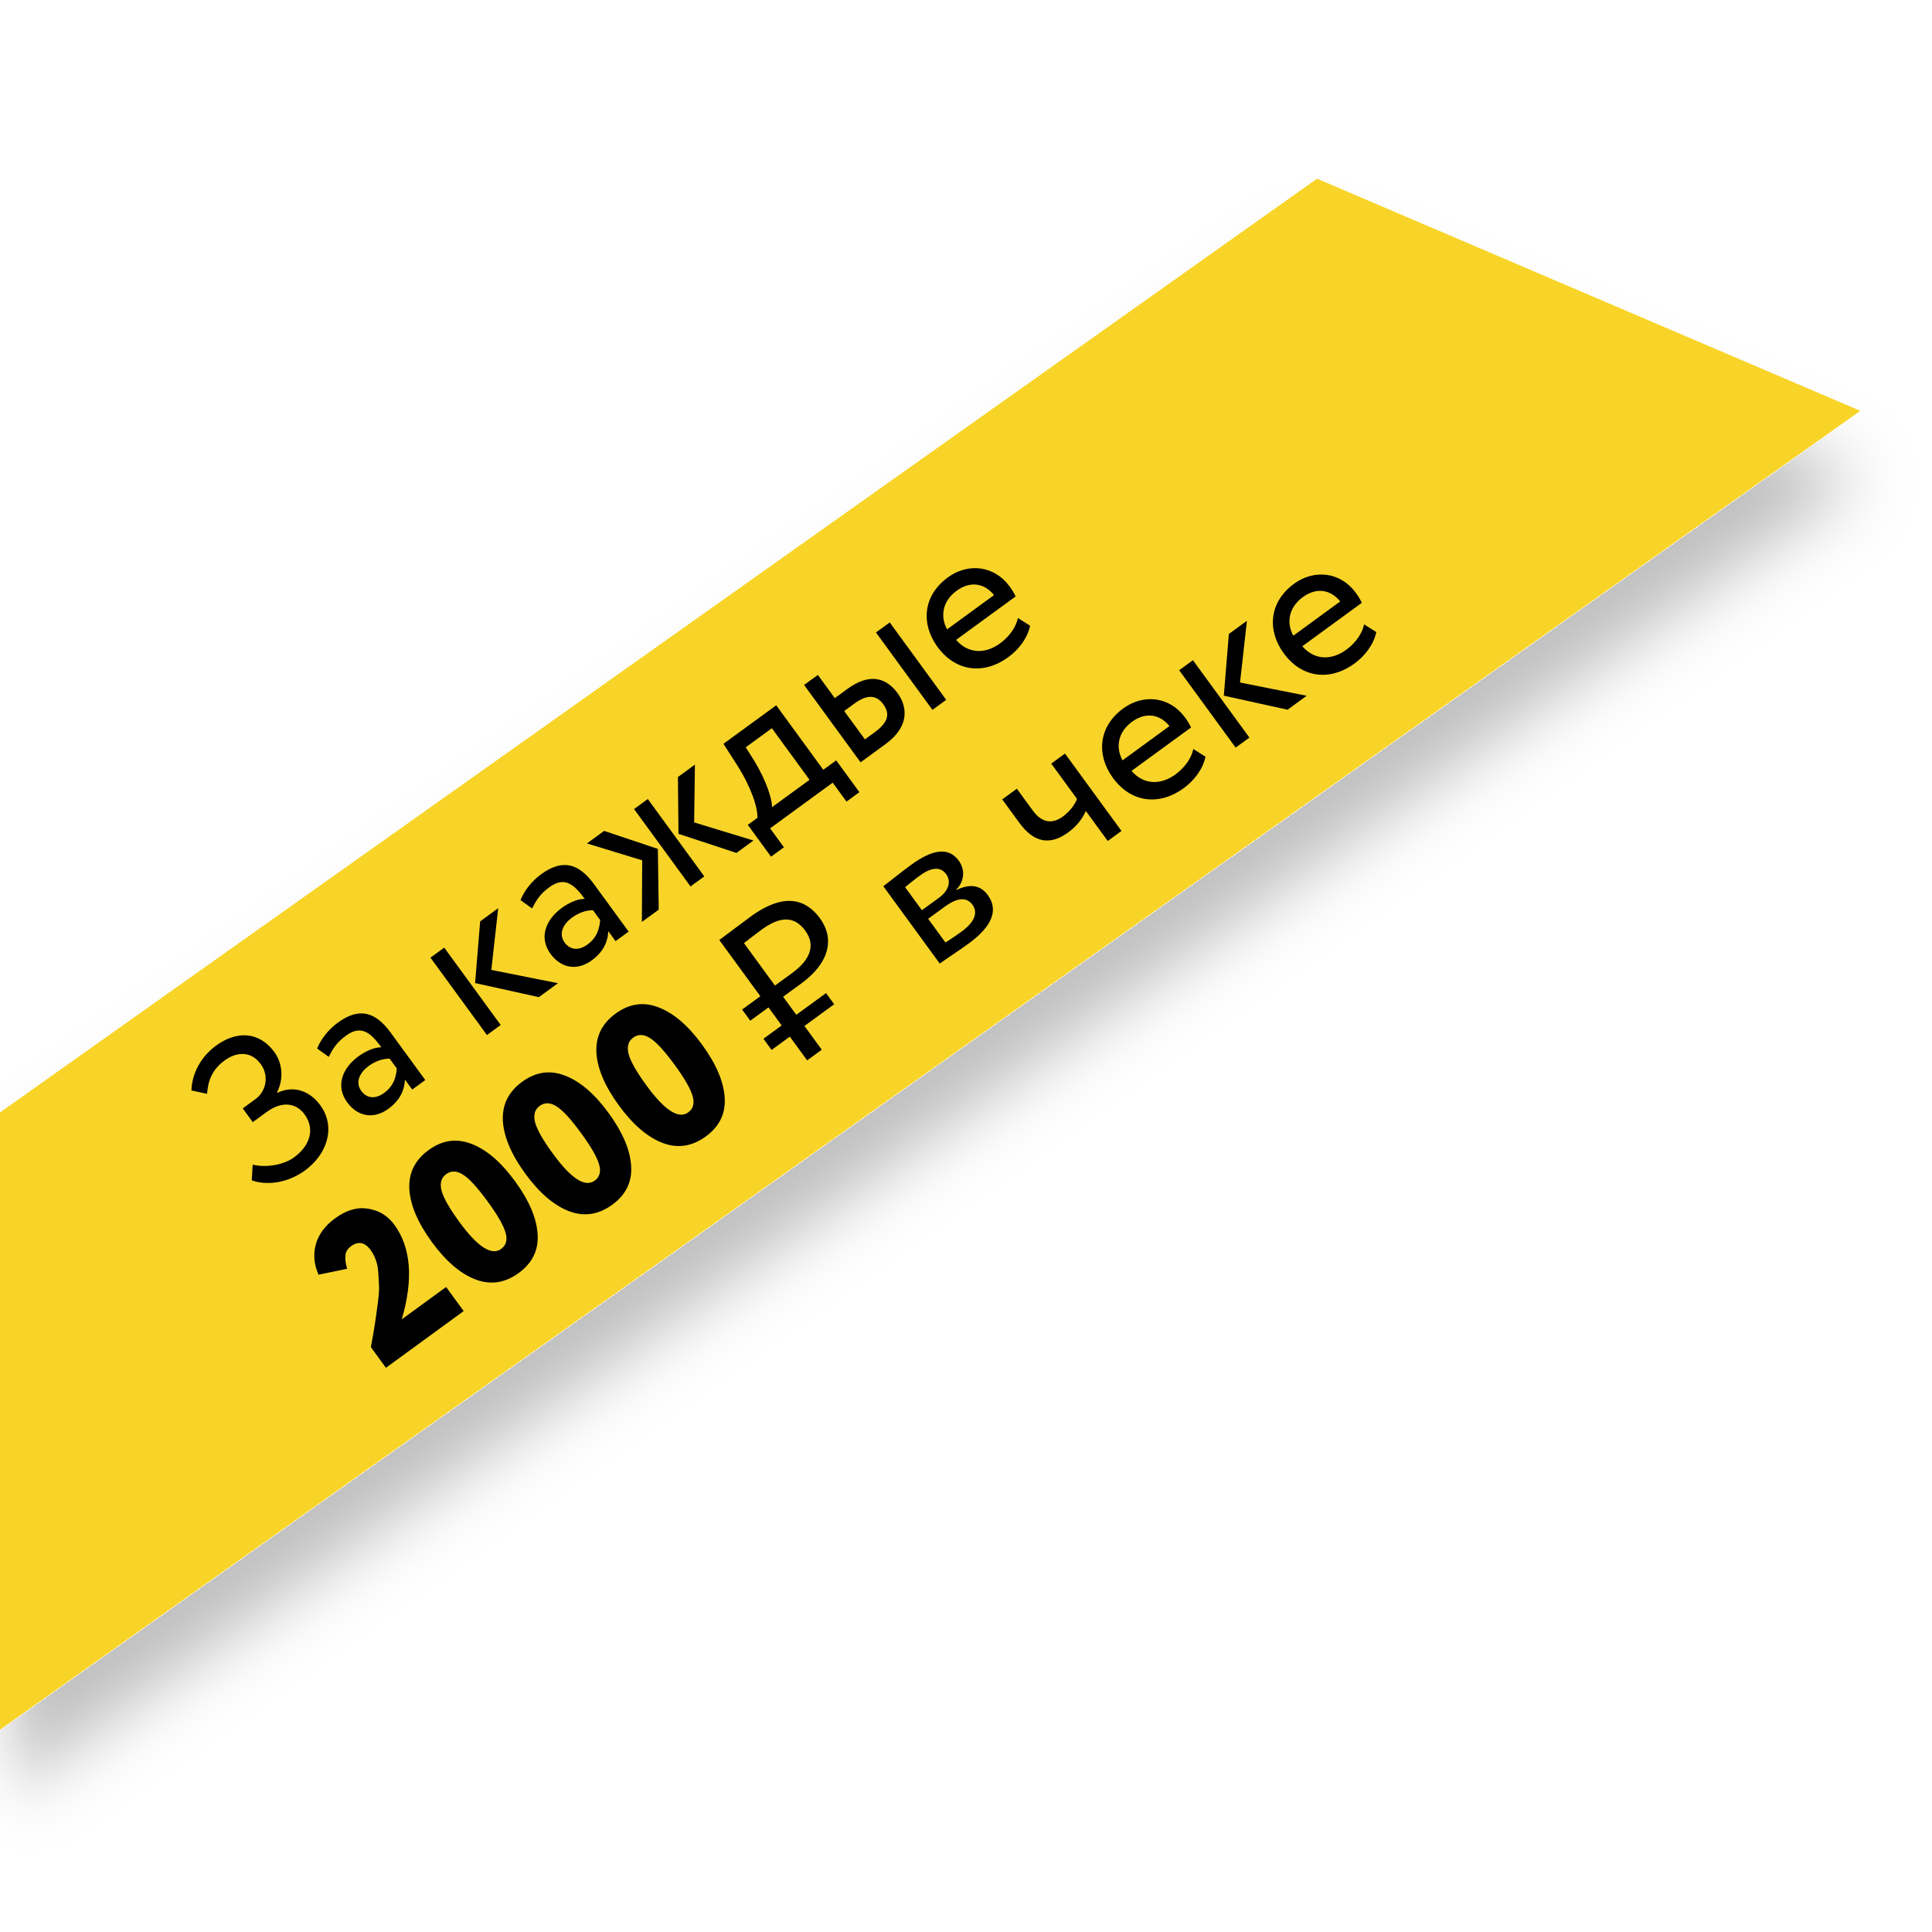
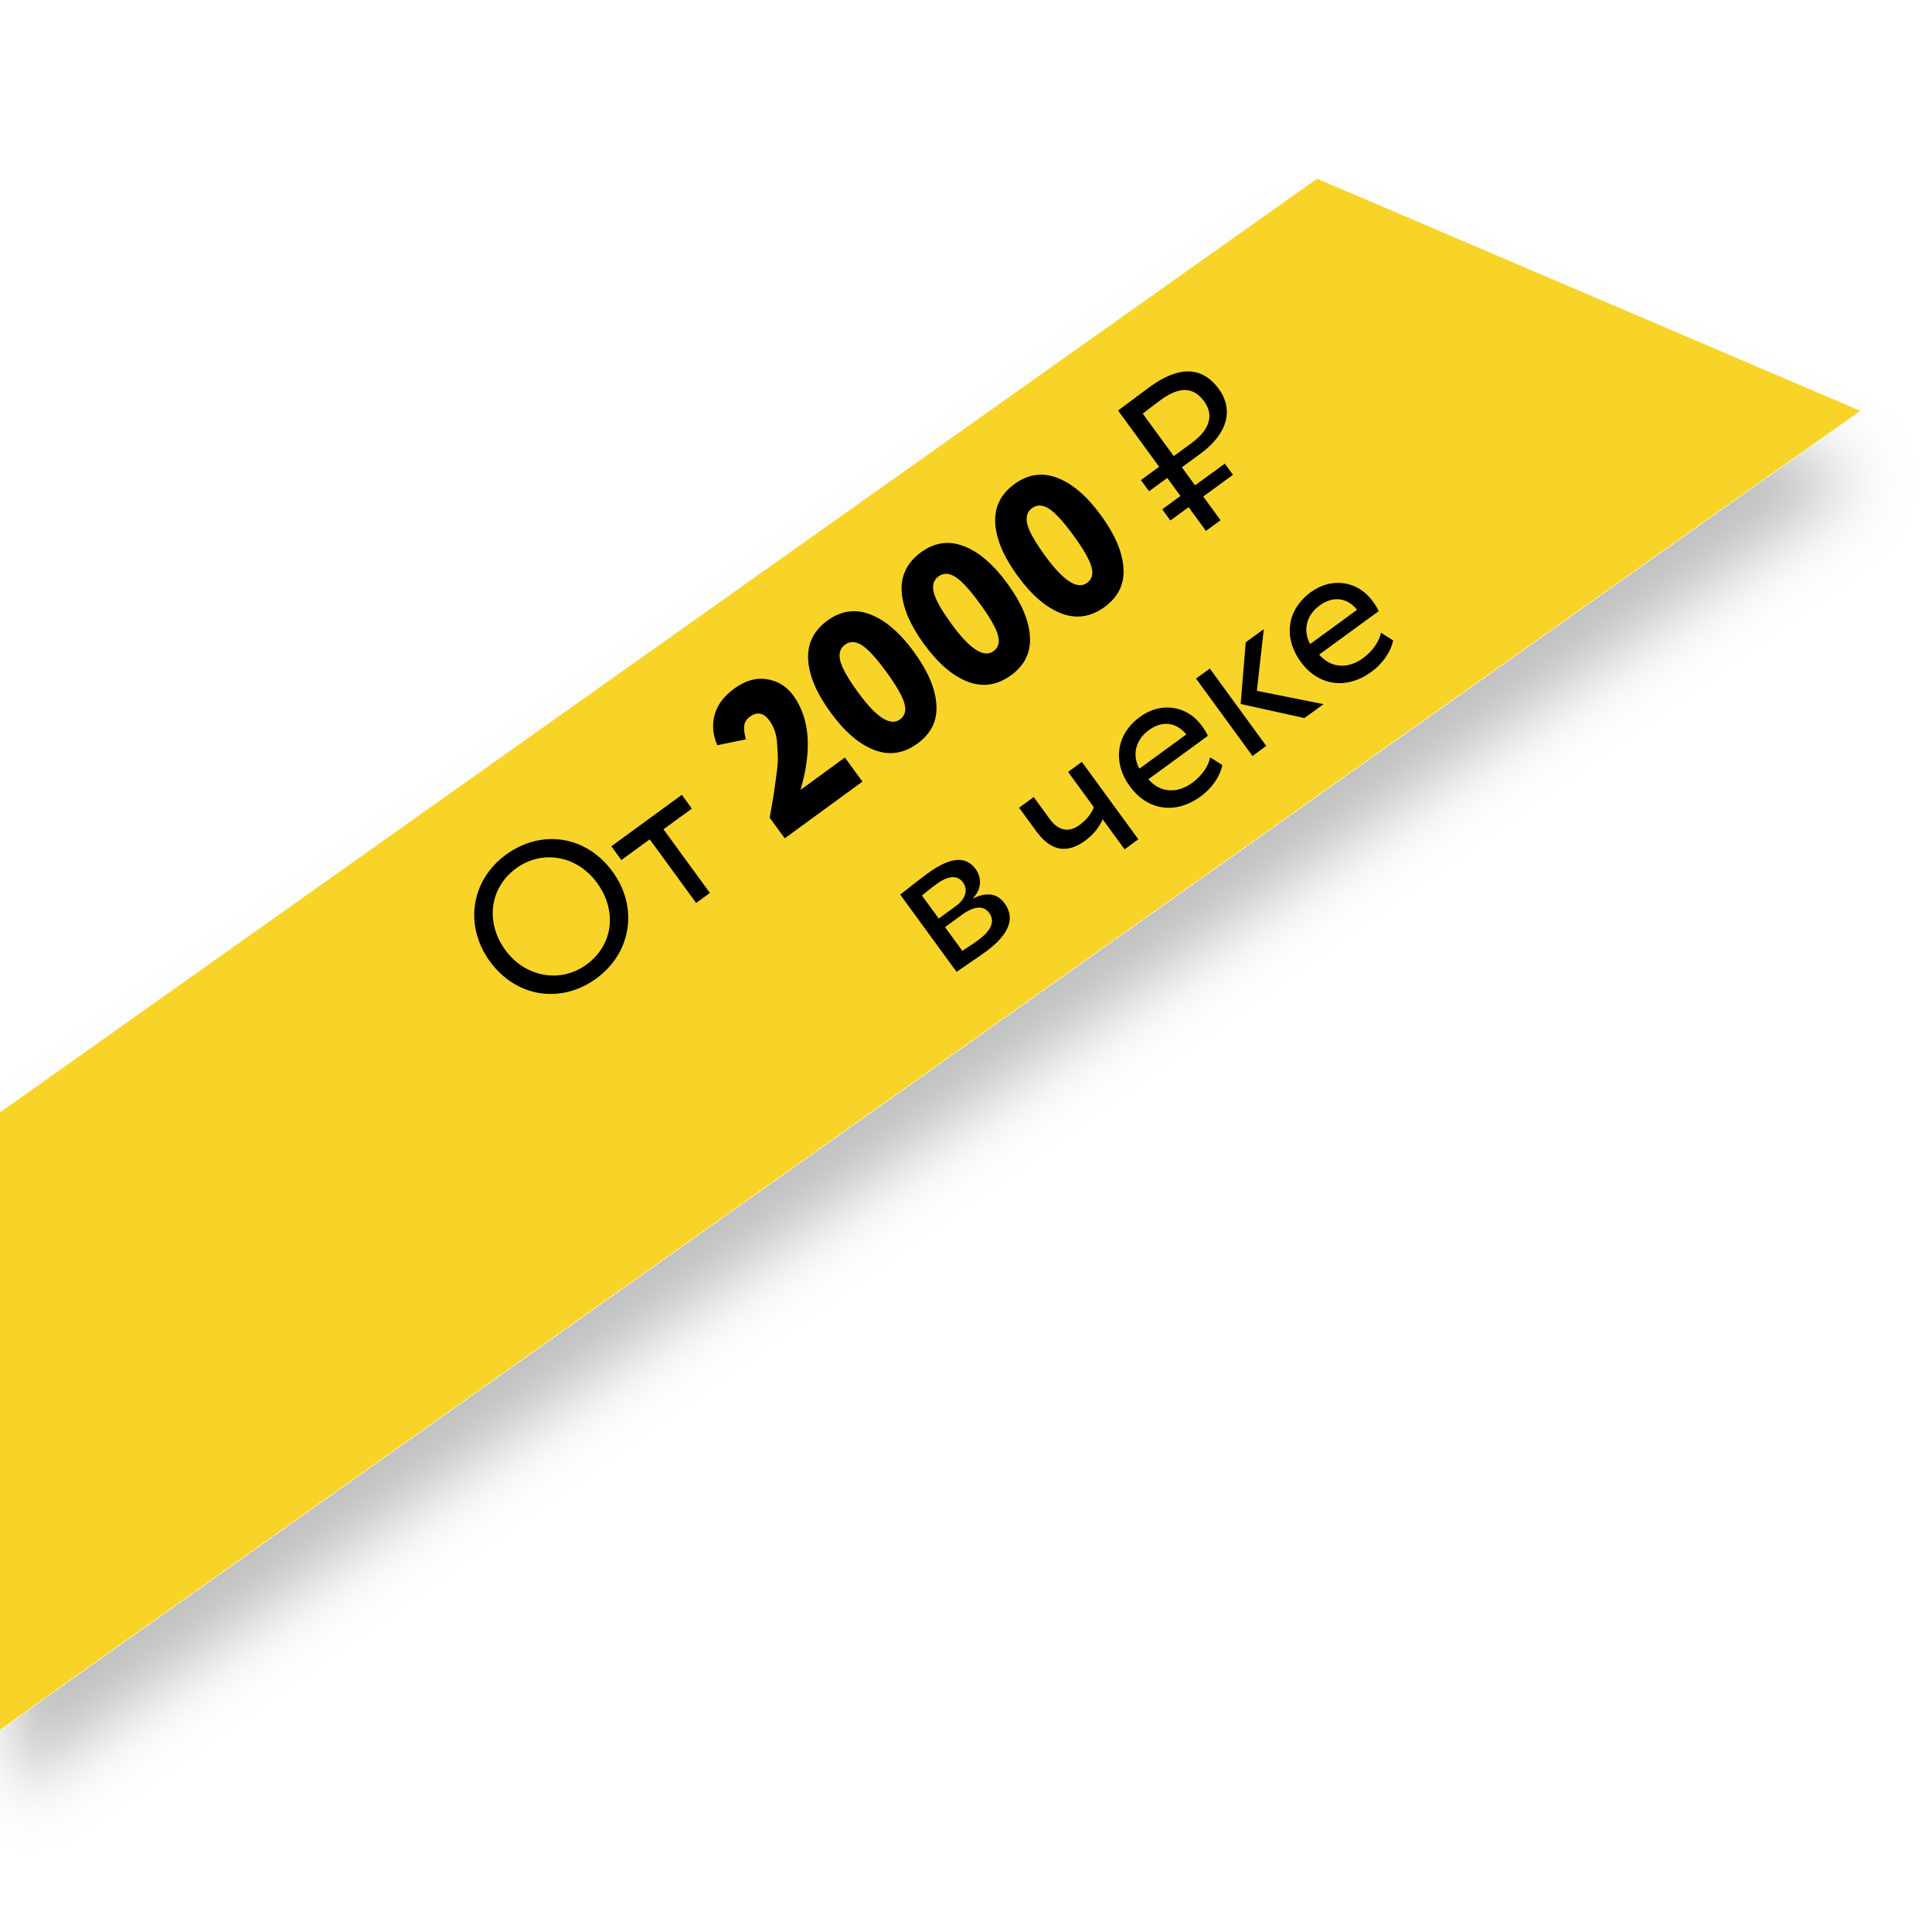
<svg xmlns="http://www.w3.org/2000/svg" width="277" height="277" viewBox="0 0 277 277" fill="none">
-   <g filter="url(#filter0_d_208_8)">
+   <g filter="url(#filter0_d_317_1005)">
    <path d="M-55.396 198.766L188.832 25.62L266.729 58.903L-13.636 257.669L-55.396 198.766Z" fill="#F8D428" />
  </g>
-   <path d="M43.721 167.821C46.877 165.518 48.228 161.622 45.906 158.442C44.467 156.469 42.165 155.542 39.782 156.677L39.727 156.603C40.774 154.517 40.4 152.296 39.339 150.841C37.197 147.907 33.97 147.731 30.987 149.908C28.743 151.546 27.509 153.996 27.448 156.346L29.688 156.827C29.824 154.838 30.503 153.284 32.204 152.042C33.98 150.747 36.019 150.694 37.387 152.568C38.646 154.294 38.105 156.503 36.65 157.564L34.801 158.914L36.241 160.886L38.238 159.429C40.383 157.863 42.425 158.073 43.667 159.774C45.232 161.919 44.401 164.301 42.158 165.939C40.753 166.964 38.292 167.476 36.229 166.979L36.096 169.23C38.016 169.945 41.083 169.747 43.721 167.821ZM47.141 151.532C47.687 150.416 48.248 149.477 49.604 148.488C51.798 146.886 53.163 148.082 54.674 150.153C53.539 150.15 52.254 150.824 51.391 151.453C48.999 153.199 48.117 155.77 49.773 158.038C51.339 160.183 53.655 160.457 55.676 158.982C57.501 157.65 58.003 156.112 58.057 154.788L59.101 156.218L60.974 154.85L56.008 148.046C53.903 145.161 51.588 144.319 48.432 146.622C47.051 147.63 46.008 148.996 45.471 150.332L47.141 151.532ZM55.071 156.703C53.789 157.638 52.57 157.47 51.797 156.41C50.861 155.128 51.648 153.722 52.832 152.858C53.793 152.156 54.812 151.791 55.862 151.78L56.887 153.185C56.806 154.265 56.526 155.641 55.071 156.703ZM71.431 130.214L68.842 132.103L68.117 140.946L77.26 142.964L79.997 140.966L70.443 139.059L71.431 130.214ZM69.815 148.398L71.787 146.959L63.69 135.864L61.717 137.304L69.815 148.398ZM76.297 130.252C76.843 129.136 77.405 128.197 78.761 127.207C80.955 125.606 82.319 126.802 83.831 128.873C82.695 128.87 81.41 129.543 80.547 130.173C78.156 131.918 77.274 134.489 78.929 136.758C80.495 138.902 82.811 139.177 84.833 137.701C86.657 136.37 87.16 134.832 87.213 133.508L88.257 134.937L90.131 133.57L85.164 126.765C83.059 123.881 80.744 123.039 77.588 125.342C76.208 126.35 75.164 127.716 74.628 129.052L76.297 130.252ZM84.228 135.422C82.946 136.358 81.727 136.19 80.953 135.129C80.017 133.847 80.805 132.441 81.988 131.578C82.95 130.876 83.968 130.51 85.018 130.5L86.044 131.905C85.963 132.985 85.682 134.361 84.228 135.422ZM99.635 109.628L97.195 111.41L97.278 119.549L105.588 122.288L108.029 120.507L99.522 117.911L99.635 109.628ZM99.005 127.093L100.978 125.653L92.88 114.559L90.908 115.998L99.005 127.093ZM92.076 123.346L92.028 132.185L94.444 130.422L94.32 121.708L86.618 119.129L84.153 120.929L92.076 123.346ZM110.545 122.827L112.394 121.477L110.415 118.765L119.389 112.215L121.368 114.927L123.217 113.578L119.888 109.017L118.039 110.366L111.291 101.121L103.723 106.645L105.691 109.705C107.707 112.881 108.653 115.781 108.597 117.258L107.216 118.266L110.545 122.827ZM108.148 109.084L106.921 107.145L110.669 104.409L116.067 111.806L110.692 115.728C110.706 114.66 109.97 112.099 108.148 109.084ZM123.384 109.299L126.959 106.69C130.436 104.153 130.112 101.328 128.691 99.38C127.251 97.408 124.915 96.279 121.513 98.762L119.689 100.093L117.259 96.765L115.287 98.205L123.384 109.299ZM133.69 101.777L135.662 100.338L127.565 89.243L125.592 90.683L133.69 101.777ZM122.493 100.881C124.391 99.495 125.677 99.652 126.649 100.984C127.603 102.29 127.409 103.527 125.437 104.967L124.007 106.01L121.038 101.942L122.493 100.881ZM145.939 88.605C145.71 89.792 144.813 91.203 143.383 92.246C141.213 93.83 138.785 93.713 137.083 91.743L145.613 85.517C145.435 85.118 145.161 84.638 144.765 84.096C142.534 81.039 138.765 80.691 135.905 82.778C132.257 85.441 132.057 89.517 134.414 92.746C136.969 96.247 140.985 96.831 144.585 94.204C146.064 93.124 147.324 91.486 147.689 89.708L145.939 88.605ZM137.156 84.699C139.079 83.296 141.09 83.566 142.521 85.318L135.79 90.231C134.77 88.368 135.135 86.175 137.156 84.699ZM55.335 196.107L53.175 193.149C53.227 192.909 53.348 192.229 53.538 191.108C53.732 189.959 53.854 189.177 53.904 188.763C53.954 188.348 54.049 187.649 54.188 186.666C54.315 185.667 54.367 184.91 54.346 184.397C54.324 183.884 54.289 183.267 54.241 182.546C54.198 181.797 54.078 181.166 53.881 180.655C53.701 180.132 53.455 179.656 53.143 179.229C52.315 178.095 51.375 177.912 50.323 178.679C49.83 179.039 49.564 179.486 49.525 180.018C49.473 180.535 49.556 181.166 49.775 181.914L45.667 182.758C45.023 181.289 44.891 179.848 45.272 178.437C45.657 176.997 46.589 175.737 48.068 174.657C49.662 173.494 51.233 173.04 52.781 173.296C54.344 173.54 55.6 174.312 56.548 175.61C58.935 178.881 59.285 183.399 57.599 189.165L63.959 184.522L66.478 187.974L55.335 196.107ZM61.918 178.077C59.902 175.316 58.826 172.789 58.689 170.495C58.568 168.19 59.486 166.324 61.442 164.896C63.398 163.469 65.447 163.17 67.589 163.999C69.748 164.817 71.835 166.607 73.85 169.368C75.866 172.129 76.942 174.656 77.079 176.949C77.232 179.231 76.331 181.085 74.375 182.513C72.403 183.952 70.337 184.263 68.179 183.445C66.008 182.611 63.921 180.822 61.918 178.077ZM65.862 175.198C68.478 178.781 70.475 180.069 71.856 179.061C72.563 178.545 72.776 177.785 72.496 176.78C72.221 175.747 71.357 174.236 69.906 172.247C68.454 170.258 67.284 168.983 66.396 168.422C65.496 167.845 64.684 167.82 63.961 168.348C63.254 168.864 63.037 169.652 63.308 170.714C63.595 171.764 64.447 173.258 65.862 175.198ZM75.328 168.289C73.313 165.528 72.237 163.001 72.1 160.707C71.979 158.402 72.897 156.536 74.852 155.108C76.808 153.681 78.857 153.382 81 154.211C83.158 155.029 85.245 156.819 87.261 159.58C89.276 162.341 90.352 164.868 90.489 167.162C90.643 169.443 89.742 171.297 87.786 172.725C85.813 174.164 83.748 174.475 81.589 173.657C79.418 172.823 77.332 171.034 75.328 168.289ZM79.273 165.41C81.888 168.993 83.886 170.281 85.266 169.273C85.973 168.757 86.187 167.997 85.907 166.992C85.631 165.959 84.768 164.448 83.316 162.459C81.865 160.47 80.695 159.195 79.807 158.634C78.906 158.057 78.095 158.032 77.372 158.56C76.665 159.076 76.447 159.864 76.718 160.926C77.006 161.976 77.857 163.471 79.273 165.41ZM88.739 158.501C86.723 155.74 85.647 153.213 85.51 150.919C85.389 148.614 86.307 146.748 88.263 145.32C90.219 143.893 92.268 143.594 94.41 144.423C96.569 145.241 98.656 147.031 100.671 149.792C102.687 152.553 103.763 155.08 103.9 157.374C104.053 159.655 103.152 161.509 101.196 162.937C99.224 164.376 97.158 164.687 95 163.87C92.829 163.035 90.742 161.246 88.739 158.501ZM92.683 155.622C95.299 159.205 97.296 160.493 98.677 159.485C99.384 158.969 99.597 158.209 99.317 157.204C99.042 156.171 98.178 154.66 96.727 152.671C95.275 150.682 94.105 149.407 93.217 148.846C92.317 148.269 91.505 148.244 90.782 148.772C90.075 149.288 89.858 150.077 90.129 151.138C90.416 152.188 91.268 153.683 92.683 155.622ZM107.569 146.344L110.183 144.437L112.072 147.025L109.459 148.933L110.628 150.535L113.242 148.628L115.725 152.03L117.821 150.501L115.337 147.098L119.603 143.985L118.433 142.383L114.168 145.496L112.278 142.907L114.867 141.018C119.083 137.941 119.604 134.462 117.571 131.676C115.61 128.988 112.535 127.831 107.605 131.43C106.52 132.222 104.09 134.071 103.129 134.772L109.013 142.834L106.4 144.742L107.569 146.344ZM109.241 133.258C111.978 131.261 113.966 131.397 115.46 133.443C116.972 135.514 116.163 137.616 113.623 139.469L111.109 141.305L106.664 135.215C107.46 134.597 108.551 133.762 109.241 133.258ZM134.739 138.153C135.75 137.415 137.498 136.29 138.879 135.282C142.33 132.763 143.154 130.423 141.625 128.328C140.617 126.947 139.138 126.629 137.129 127.604L137.093 127.554C138.28 126.386 138.412 124.702 137.458 123.396C136.001 121.399 133.694 121.759 130.588 124.027C128.985 125.196 127.603 126.357 126.641 127.058L134.739 138.153ZM135.443 130.006C137.218 128.71 138.575 128.551 139.421 129.709C140.267 130.868 139.706 132.222 137.882 133.554C136.994 134.202 136.169 134.728 135.559 135.135L133.076 131.733L135.443 130.006ZM131.905 125.521C133.335 124.478 134.769 124.112 135.65 125.32C136.442 126.404 135.973 127.729 134.667 128.683L132.176 130.5L129.765 127.197C130.24 126.812 131.018 126.169 131.905 125.521ZM152.695 108.043L150.722 109.482L154.411 114.536C154.17 115.241 153.485 116.27 152.375 117.08C150.872 118.178 149.372 117.987 148.077 116.212L145.791 113.081L143.696 114.611L146.143 117.964C148.23 120.824 150.52 121.269 153.183 119.325C154.415 118.425 155.273 117.27 155.671 116.262L158.82 120.577L160.792 119.137L152.695 108.043ZM171.089 107.389C170.86 108.577 169.963 109.987 168.533 111.031C166.363 112.615 163.935 112.498 162.233 110.528L170.763 104.302C170.585 103.903 170.311 103.423 169.915 102.881C167.684 99.823 163.915 99.475 161.055 101.563C157.406 104.226 157.207 108.301 159.564 111.531C162.119 115.032 166.135 115.615 169.735 112.988C171.214 111.908 172.474 110.27 172.839 108.492L171.089 107.389ZM162.306 103.484C164.229 102.08 166.24 102.35 167.671 104.103L160.94 109.015C159.92 107.152 160.285 104.959 162.306 103.484ZM178.777 89.006L176.189 90.895L175.463 99.738L184.607 101.755L187.343 99.758L177.789 97.851L178.777 89.006ZM177.161 107.19L179.134 105.75L171.036 94.656L169.064 96.095L177.161 107.19ZM195.575 89.518C195.346 90.705 194.448 92.116 193.019 93.16C190.849 94.743 188.421 94.626 186.719 92.656L195.249 86.43C195.071 86.031 194.796 85.552 194.4 85.009C192.169 81.952 188.401 81.604 185.541 83.691C181.892 86.354 181.693 90.43 184.05 93.66C186.605 97.16 190.621 97.744 194.22 95.117C195.699 94.037 196.96 92.399 197.325 90.621L195.575 89.518ZM186.792 85.612C188.715 84.209 190.726 84.479 192.156 86.231L185.426 91.144C184.406 89.281 184.77 87.088 186.792 85.612Z" fill="#000" />
+   <path d="M70.23 137.829C74.063 143.08 80.505 143.933 85.51 140.28C90.514 136.628 91.576 130.109 87.833 124.981C84.001 119.73 77.559 118.877 72.554 122.529C67.426 126.272 66.577 132.824 70.23 137.829ZM72.449 136.209C69.516 132.191 70.246 127.237 73.993 124.502C77.691 121.803 82.681 122.582 85.614 126.6C88.457 130.496 88.015 135.429 84.07 138.308C80.372 141.007 75.31 140.129 72.449 136.209ZM89.087 123.31L93.155 120.341L99.813 129.463L101.785 128.024L95.127 118.902L99.195 115.932L97.756 113.96L87.647 121.338L89.087 123.31ZM112.511 120.195L110.351 117.237C110.403 116.997 110.524 116.317 110.714 115.196C110.908 114.047 111.03 113.265 111.08 112.851C111.13 112.436 111.225 111.737 111.364 110.754C111.491 109.755 111.543 108.998 111.521 108.485C111.5 107.972 111.465 107.355 111.417 106.634C111.374 105.885 111.254 105.254 111.057 104.743C110.877 104.22 110.631 103.744 110.319 103.317C109.491 102.183 108.551 102 107.499 102.767C107.006 103.127 106.74 103.574 106.701 104.106C106.649 104.622 106.732 105.254 106.951 106.002L102.843 106.846C102.199 105.377 102.067 103.936 102.448 102.525C102.833 101.085 103.765 99.825 105.244 98.745C106.838 97.582 108.409 97.128 109.956 97.384C111.52 97.628 112.776 98.4 113.724 99.698C116.111 102.969 116.461 107.487 114.774 113.253L121.135 108.61L123.654 112.062L112.511 120.195ZM119.094 102.165C117.078 99.404 116.002 96.876 115.865 94.583C115.744 92.278 116.662 90.412 118.618 88.984C120.574 87.557 122.623 87.258 124.765 88.087C126.924 88.905 129.011 90.694 131.026 93.456C133.042 96.217 134.118 98.744 134.255 101.037C134.408 103.319 133.507 105.173 131.551 106.601C129.579 108.04 127.513 108.351 125.355 107.533C123.184 106.699 121.097 104.91 119.094 102.165ZM123.038 99.286C125.653 102.869 127.651 104.157 129.032 103.149C129.739 102.633 129.952 101.873 129.672 100.868C129.397 99.835 128.533 98.324 127.082 96.335C125.63 94.346 124.46 93.071 123.572 92.51C122.672 91.933 121.86 91.908 121.137 92.436C120.43 92.952 120.213 93.74 120.484 94.802C120.771 95.852 121.623 97.346 123.038 99.286ZM132.504 92.377C130.489 89.616 129.413 87.088 129.275 84.795C129.155 82.49 130.073 80.624 132.028 79.196C133.984 77.769 136.033 77.47 138.176 78.299C140.334 79.117 142.421 80.906 144.437 83.668C146.452 86.429 147.528 88.956 147.665 91.249C147.819 93.531 146.918 95.385 144.962 96.813C142.989 98.252 140.924 98.563 138.765 97.745C136.594 96.911 134.507 95.122 132.504 92.377ZM136.449 89.498C139.064 93.081 141.062 94.369 142.442 93.361C143.149 92.845 143.363 92.085 143.083 91.08C142.807 90.047 141.944 88.536 140.492 86.547C139.04 84.558 137.871 83.283 136.983 82.722C136.082 82.145 135.271 82.12 134.548 82.648C133.841 83.164 133.623 83.952 133.894 85.014C134.182 86.064 135.033 87.558 136.449 89.498ZM145.915 82.589C143.899 79.828 142.823 77.301 142.686 75.007C142.565 72.702 143.483 70.836 145.439 69.408C147.395 67.981 149.444 67.682 151.586 68.511C153.745 69.329 155.832 71.118 157.847 73.88C159.863 76.641 160.939 79.168 161.076 81.462C161.229 83.743 160.328 85.597 158.372 87.025C156.4 88.464 154.334 88.775 152.176 87.957C150.005 87.123 147.918 85.334 145.915 82.589ZM149.859 79.71C152.474 83.293 154.472 84.581 155.853 83.573C156.56 83.057 156.773 82.297 156.493 81.292C156.218 80.259 155.354 78.748 153.903 76.759C152.451 74.77 151.281 73.495 150.393 72.934C149.493 72.357 148.681 72.332 147.958 72.86C147.251 73.376 147.034 74.165 147.305 75.226C147.592 76.276 148.444 77.77 149.859 79.71ZM164.745 70.432L167.359 68.525L169.248 71.113L166.635 73.021L167.804 74.623L170.418 72.716L172.901 76.118L174.997 74.589L172.513 71.186L176.778 68.073L175.609 66.471L171.344 69.584L169.454 66.995L172.043 65.106C176.259 62.029 176.78 58.55 174.747 55.764C172.785 53.076 169.711 51.919 164.781 55.518C163.696 56.31 161.266 58.158 160.305 58.86L166.189 66.922L163.576 68.83L164.745 70.432ZM166.417 57.346C169.154 55.349 171.142 55.485 172.636 57.531C174.148 59.602 173.339 61.704 170.799 63.557L168.285 65.393L163.84 59.303C164.636 58.685 165.727 57.85 166.417 57.346ZM137.155 139.349C138.166 138.611 139.915 137.486 141.295 136.478C144.747 133.959 145.571 131.619 144.041 129.524C143.034 128.143 141.554 127.825 139.545 128.8L139.509 128.751C140.697 127.582 140.828 125.898 139.875 124.592C138.417 122.595 136.111 122.955 133.005 125.223C131.402 126.392 130.019 127.553 129.058 128.254L137.155 139.349ZM137.86 131.202C139.635 129.906 140.992 129.747 141.838 130.905C142.684 132.064 142.123 133.418 140.298 134.75C139.411 135.398 138.586 135.924 137.976 136.331L135.493 132.929L137.86 131.202ZM134.322 126.717C135.752 125.674 137.185 125.308 138.067 126.516C138.859 127.6 138.39 128.925 137.083 129.879L134.593 131.696L132.182 128.393C132.657 128.008 133.435 127.365 134.322 126.717ZM155.111 109.239L153.139 110.678L156.828 115.732C156.586 116.438 155.902 117.466 154.792 118.276C153.288 119.374 151.789 119.183 150.493 117.408L148.208 114.277L146.112 115.807L148.56 119.16C150.647 122.02 152.937 122.465 155.599 120.521C156.832 119.621 157.69 118.467 158.087 117.458L161.236 121.773L163.209 120.333L155.111 109.239ZM173.506 108.585C173.277 109.773 172.379 111.183 170.95 112.227C168.78 113.811 166.352 113.694 164.65 111.724L173.18 105.498C173.002 105.099 172.727 104.619 172.331 104.077C170.1 101.019 166.332 100.671 163.472 102.759C159.823 105.422 159.624 109.497 161.981 112.727C164.536 116.228 168.552 116.811 172.151 114.184C173.63 113.105 174.891 111.466 175.256 109.689L173.506 108.585ZM164.723 104.68C166.646 103.276 168.657 103.547 170.087 105.299L163.357 110.211C162.337 108.348 162.701 106.155 164.723 104.68ZM181.194 90.202L178.605 92.091L177.88 100.934L187.023 102.951L189.76 100.954L180.206 99.047L181.194 90.202ZM179.578 108.386L181.55 106.946L173.453 95.852L171.48 97.291L179.578 108.386ZM197.992 90.714C197.763 91.901 196.865 93.312 195.435 94.356C193.266 95.939 190.837 95.822 189.135 93.853L197.666 87.626C197.488 87.227 197.213 86.748 196.817 86.205C194.586 83.148 190.817 82.8 187.958 84.887C184.309 87.55 184.109 91.626 186.466 94.856C189.022 98.357 193.037 98.94 196.637 96.313C198.116 95.233 199.377 93.595 199.742 91.817L197.992 90.714ZM189.209 86.808C191.132 85.405 193.143 85.675 194.573 87.428L187.842 92.34C186.823 90.477 187.187 88.284 189.209 86.808Z" fill="#000" />
  <defs>
-     <filter id="filter0_d_208_8" x="-65.021" y="25.62" width="341.376" height="251.3" filterUnits="userSpaceOnUse" color-interpolation-filters="sRGB">
+     <filter id="filter0_d_317_1005" x="-65.021" y="25.62" width="341.376" height="251.3" filterUnits="userSpaceOnUse" color-interpolation-filters="sRGB">
      <feFlood flood-opacity="0" result="BackgroundImageFix" />
      <feColorMatrix in="SourceAlpha" values="0 0 0 0 0 0 0 0 0 0 0 0 0 0 0 0 0 0 127 0" result="hardAlpha" />
      <feOffset dy="9.625" />
      <feGaussianBlur stdDeviation="4.813" />
      <feComposite in2="hardAlpha" operator="out" />
      <feColorMatrix values="0 0 0 0 0 0 0 0 0 0 0 0 0 0 0 0 0 0 0.25 0" />
-       <feBlend in2="BackgroundImageFix" result="effect1_dropShadow_208_8" />
-       <feBlend in="SourceGraphic" in2="effect1_dropShadow_208_8" result="shape" />
+       <feBlend in2="BackgroundImageFix" result="effect1_dropShadow_317_1005" />
+       <feBlend in="SourceGraphic" in2="effect1_dropShadow_317_1005" result="shape" />
    </filter>
  </defs>
</svg>
